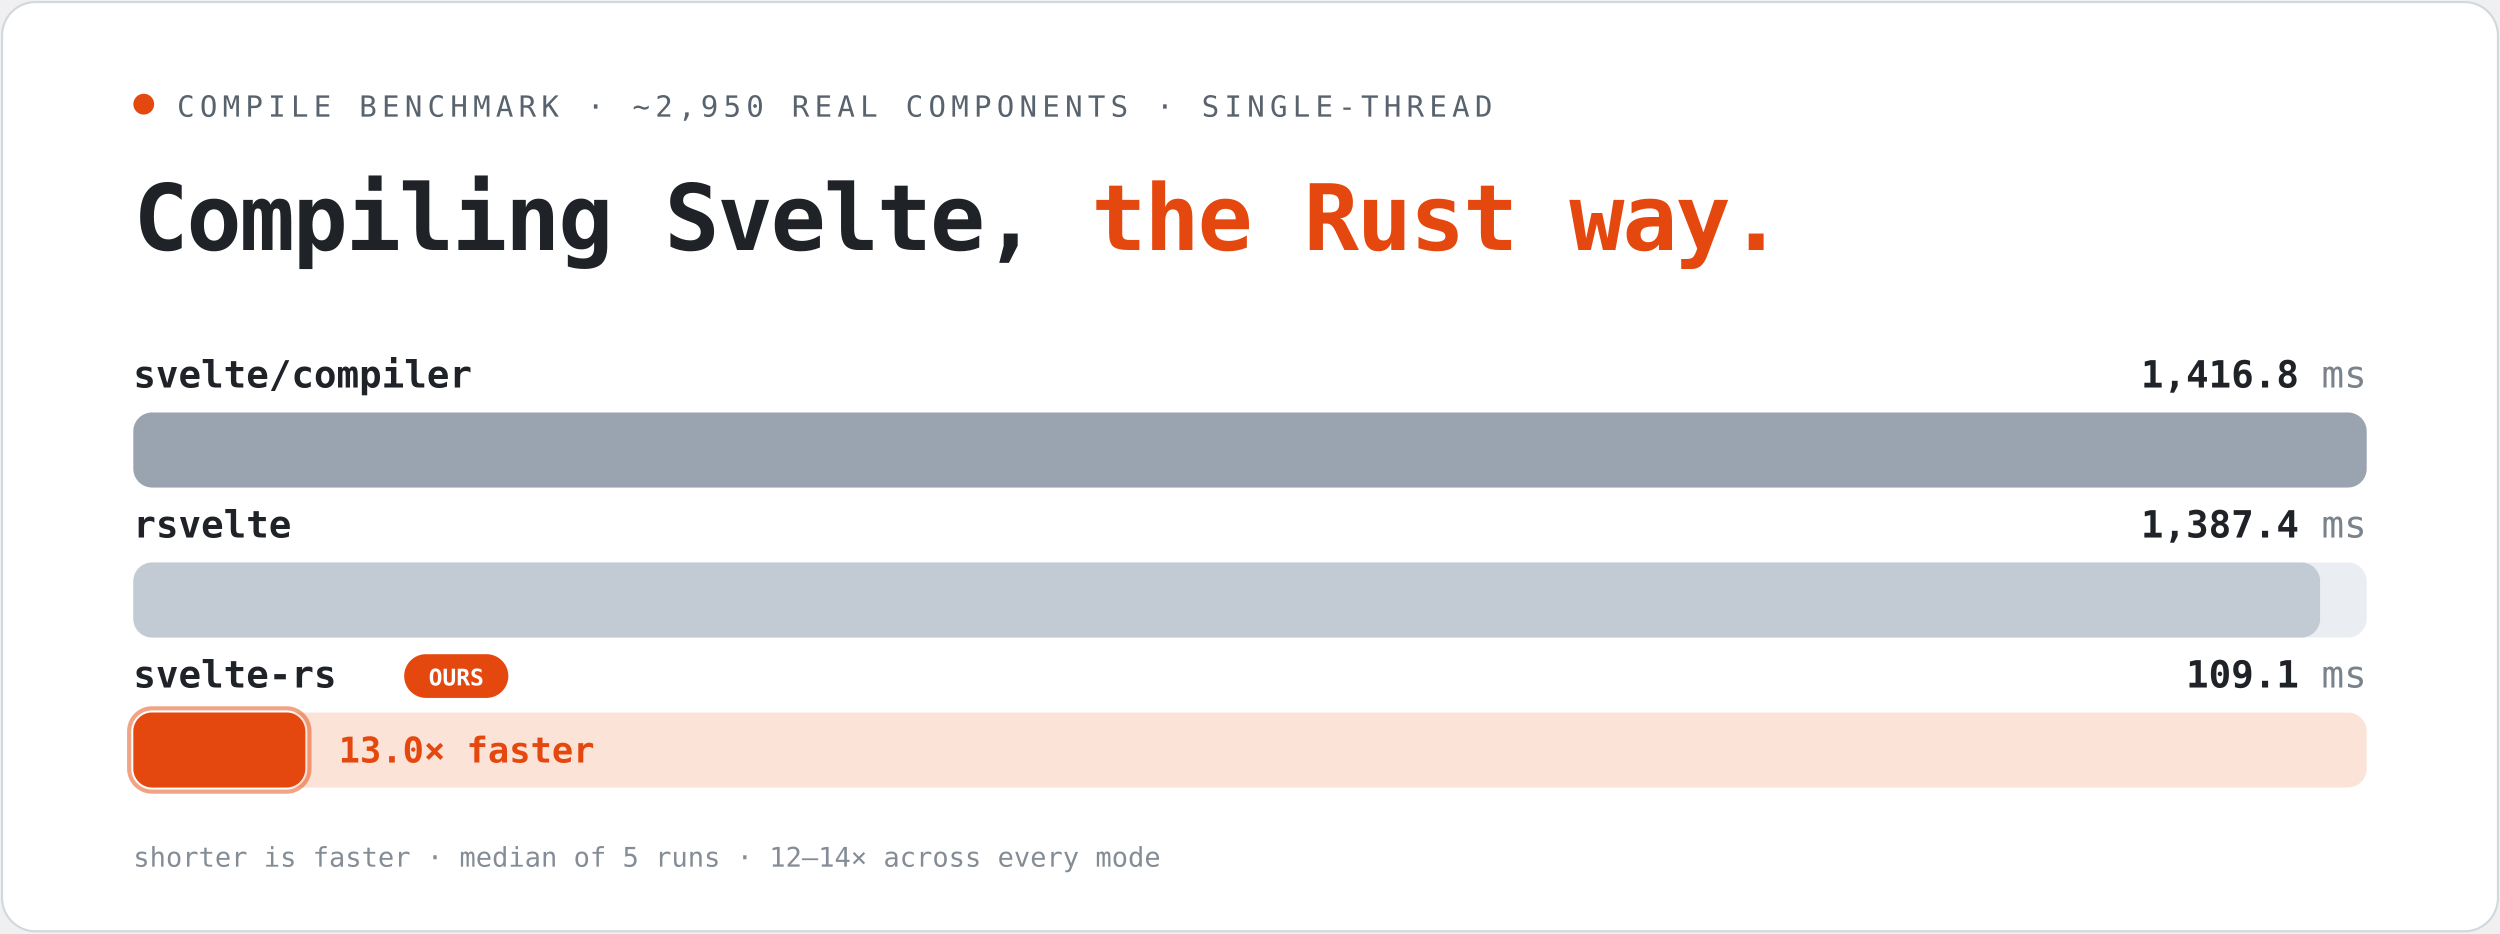
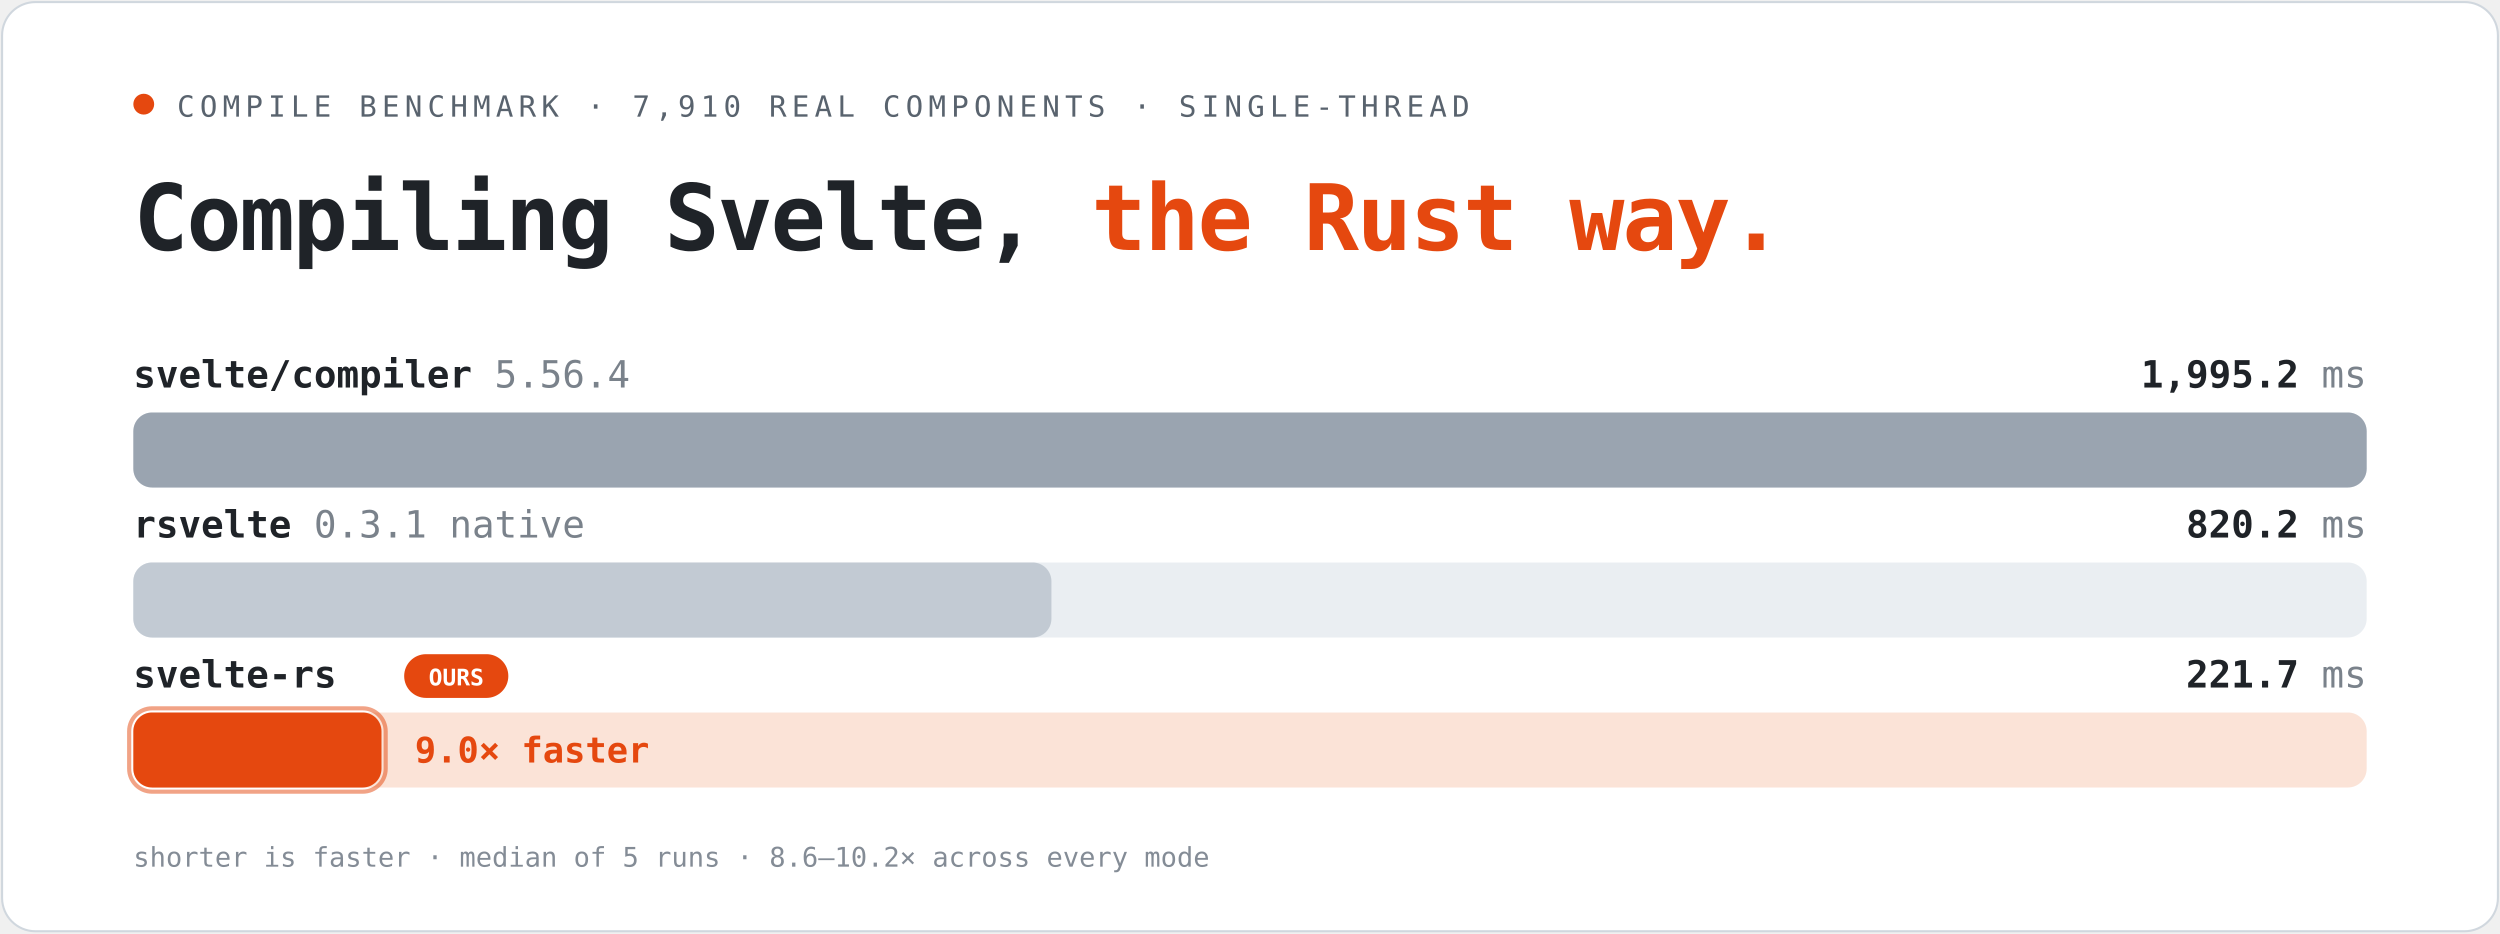
<svg xmlns="http://www.w3.org/2000/svg" viewBox="0 0 1200 448" width="1200" height="448" font-family="system-ui, -apple-system, Segoe UI, Roboto, sans-serif">
  <rect x="1" y="1" width="1198" height="446" rx="16" fill="#ffffff" stroke="#d0d7de" stroke-width="1" />
  <circle cx="69" cy="50" r="5" fill="#e5480f" />
-   <text x="85" y="56" font-family="ui-monospace, SFMono-Regular, Menlo, Consolas, monospace" font-size="14" letter-spacing="2.5" fill="#59636e">COMPILE BENCHMARK · ~2,950 REAL COMPONENTS · SINGLE-THREAD</text>
+   <text x="85" y="56" font-family="ui-monospace, SFMono-Regular, Menlo, Consolas, monospace" font-size="14" letter-spacing="2.5" fill="#59636e">COMPILE BENCHMARK · 7,910 REAL COMPONENTS · SINGLE-THREAD</text>
  <text x="64" y="120" font-family="ui-monospace, SFMono-Regular, Menlo, Consolas, monospace" font-size="44" font-weight="700" letter-spacing="-1" fill="#1f2328">Compiling Svelte, <tspan fill="#e5480f">the Rust way.</tspan>
  </text>
-   <text x="64" y="186" font-family="ui-monospace, SFMono-Regular, Menlo, Consolas, monospace" font-size="18" font-weight="700" fill="#1f2328">svelte/compiler</text>
-   <text x="1136" y="186" font-family="ui-monospace, SFMono-Regular, Menlo, Consolas, monospace" font-size="18" font-weight="700" fill="#1f2328" text-anchor="end">1,416.8 <tspan fill="#7a828b" font-weight="400">ms</tspan>
+   <text x="64" y="186" font-family="ui-monospace, SFMono-Regular, Menlo, Consolas, monospace" font-size="18" font-weight="700" fill="#1f2328">svelte/compiler <tspan fill="#7a828b" font-weight="400">5.56.4</tspan>
+   </text>
+   <text x="1136" y="186" font-family="ui-monospace, SFMono-Regular, Menlo, Consolas, monospace" font-size="18" font-weight="700" fill="#1f2328" text-anchor="end">1,995.2 <tspan fill="#7a828b" font-weight="400">ms</tspan>
  </text>
  <rect x="64" y="198" width="1072" height="36" rx="9" fill="#eaeef2" />
  <rect x="64" y="198" width="1072" height="36" rx="9" fill="#9aa4b0" />
-   <text x="64" y="258" font-family="ui-monospace, SFMono-Regular, Menlo, Consolas, monospace" font-size="18" font-weight="700" fill="#1f2328">rsvelte</text>
-   <text x="1136" y="258" font-family="ui-monospace, SFMono-Regular, Menlo, Consolas, monospace" font-size="18" font-weight="700" fill="#1f2328" text-anchor="end">1,387.4 <tspan fill="#7a828b" font-weight="400">ms</tspan>
+   <text x="64" y="258" font-family="ui-monospace, SFMono-Regular, Menlo, Consolas, monospace" font-size="18" font-weight="700" fill="#1f2328">rsvelte <tspan fill="#7a828b" font-weight="400">0.3.1 native</tspan>
+   </text>
+   <text x="1136" y="258" font-family="ui-monospace, SFMono-Regular, Menlo, Consolas, monospace" font-size="18" font-weight="700" fill="#1f2328" text-anchor="end">820.2 <tspan fill="#7a828b" font-weight="400">ms</tspan>
  </text>
  <rect x="64" y="270" width="1072" height="36" rx="9" fill="#eaeef2" />
-   <rect x="64" y="270" width="1049.657" height="36" rx="9" fill="#c2cad3" />
+   <rect x="64" y="270" width="440.686" height="36" rx="9" fill="#c2cad3" />
  <text x="64" y="330" font-family="ui-monospace, SFMono-Regular, Menlo, Consolas, monospace" font-size="18" font-weight="700" fill="#1f2328">svelte-rs</text>
  <rect x="194" y="314" width="50" height="21" rx="10.5" fill="#e5480f" />
  <text x="219" y="329" font-family="ui-monospace, SFMono-Regular, Menlo, Consolas, monospace" font-size="11" font-weight="700" fill="#ffffff" text-anchor="middle">OURS</text>
-   <text x="1136" y="330" font-family="ui-monospace, SFMono-Regular, Menlo, Consolas, monospace" font-size="18" font-weight="700" fill="#1f2328" text-anchor="end">109.1 <tspan fill="#7a828b" font-weight="400">ms</tspan>
+   <text x="1136" y="330" font-family="ui-monospace, SFMono-Regular, Menlo, Consolas, monospace" font-size="18" font-weight="700" fill="#1f2328" text-anchor="end">221.7 <tspan fill="#7a828b" font-weight="400">ms</tspan>
  </text>
  <rect x="64" y="342" width="1072" height="36" rx="9" fill="#fbe3d7" />
-   <rect x="62" y="340" width="86.549" height="40" rx="11" fill="none" stroke="#e5480f" stroke-opacity="0.5" stroke-width="2" />
-   <rect x="64" y="342" width="82.549" height="36" rx="9" fill="#e5480f" />
-   <text x="162.549" y="366" font-family="ui-monospace, SFMono-Regular, Menlo, Consolas, monospace" font-size="17" font-weight="700" fill="#e5480f">13.0× faster</text>
-   <text x="64" y="416" font-family="ui-monospace, SFMono-Regular, Menlo, Consolas, monospace" font-size="13" fill="#848c96">shorter is faster · median of 5 runs · 12–14× across every mode</text>
+   <rect x="62" y="340" width="123.116" height="40" rx="11" fill="none" stroke="#e5480f" stroke-opacity="0.5" stroke-width="2" />
+   <rect x="64" y="342" width="119.116" height="36" rx="9" fill="#e5480f" />
+   <text x="199.116" y="366" font-family="ui-monospace, SFMono-Regular, Menlo, Consolas, monospace" font-size="17" font-weight="700" fill="#e5480f">9.0× faster</text>
+   <text x="64" y="416" font-family="ui-monospace, SFMono-Regular, Menlo, Consolas, monospace" font-size="13" fill="#848c96">shorter is faster · median of 5 runs · 8.6–10.2× across every mode</text>
</svg>
